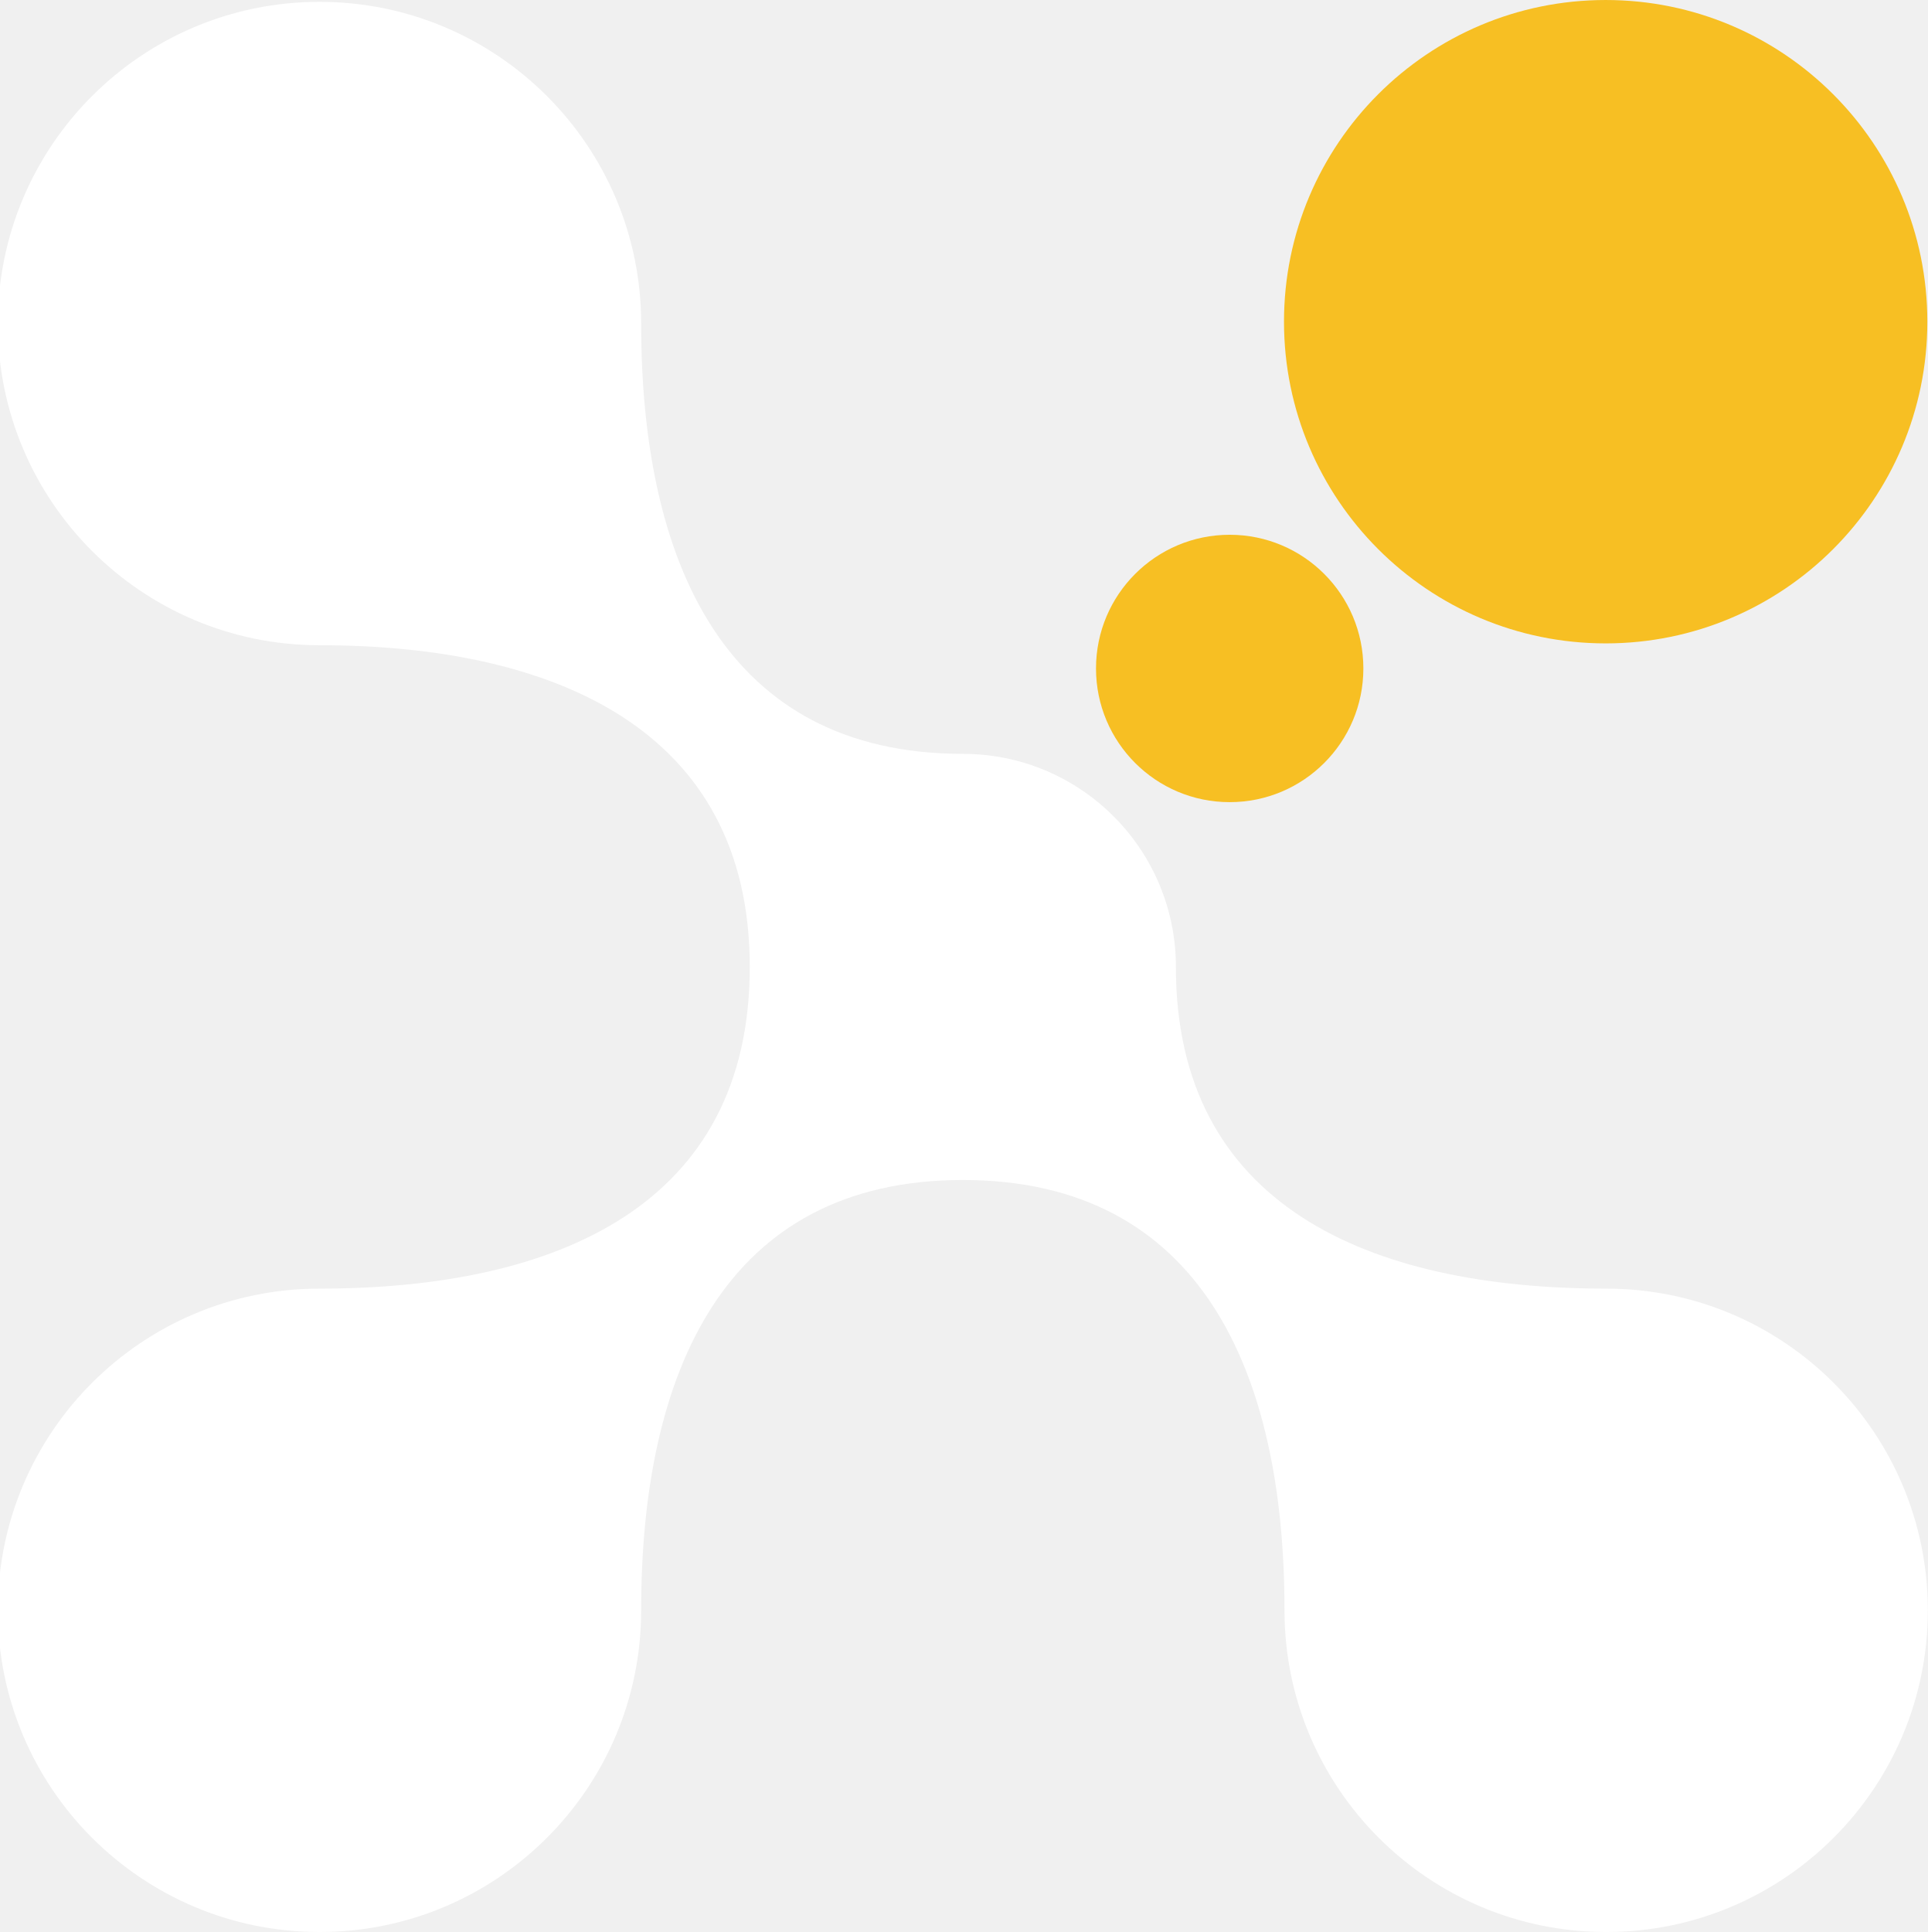
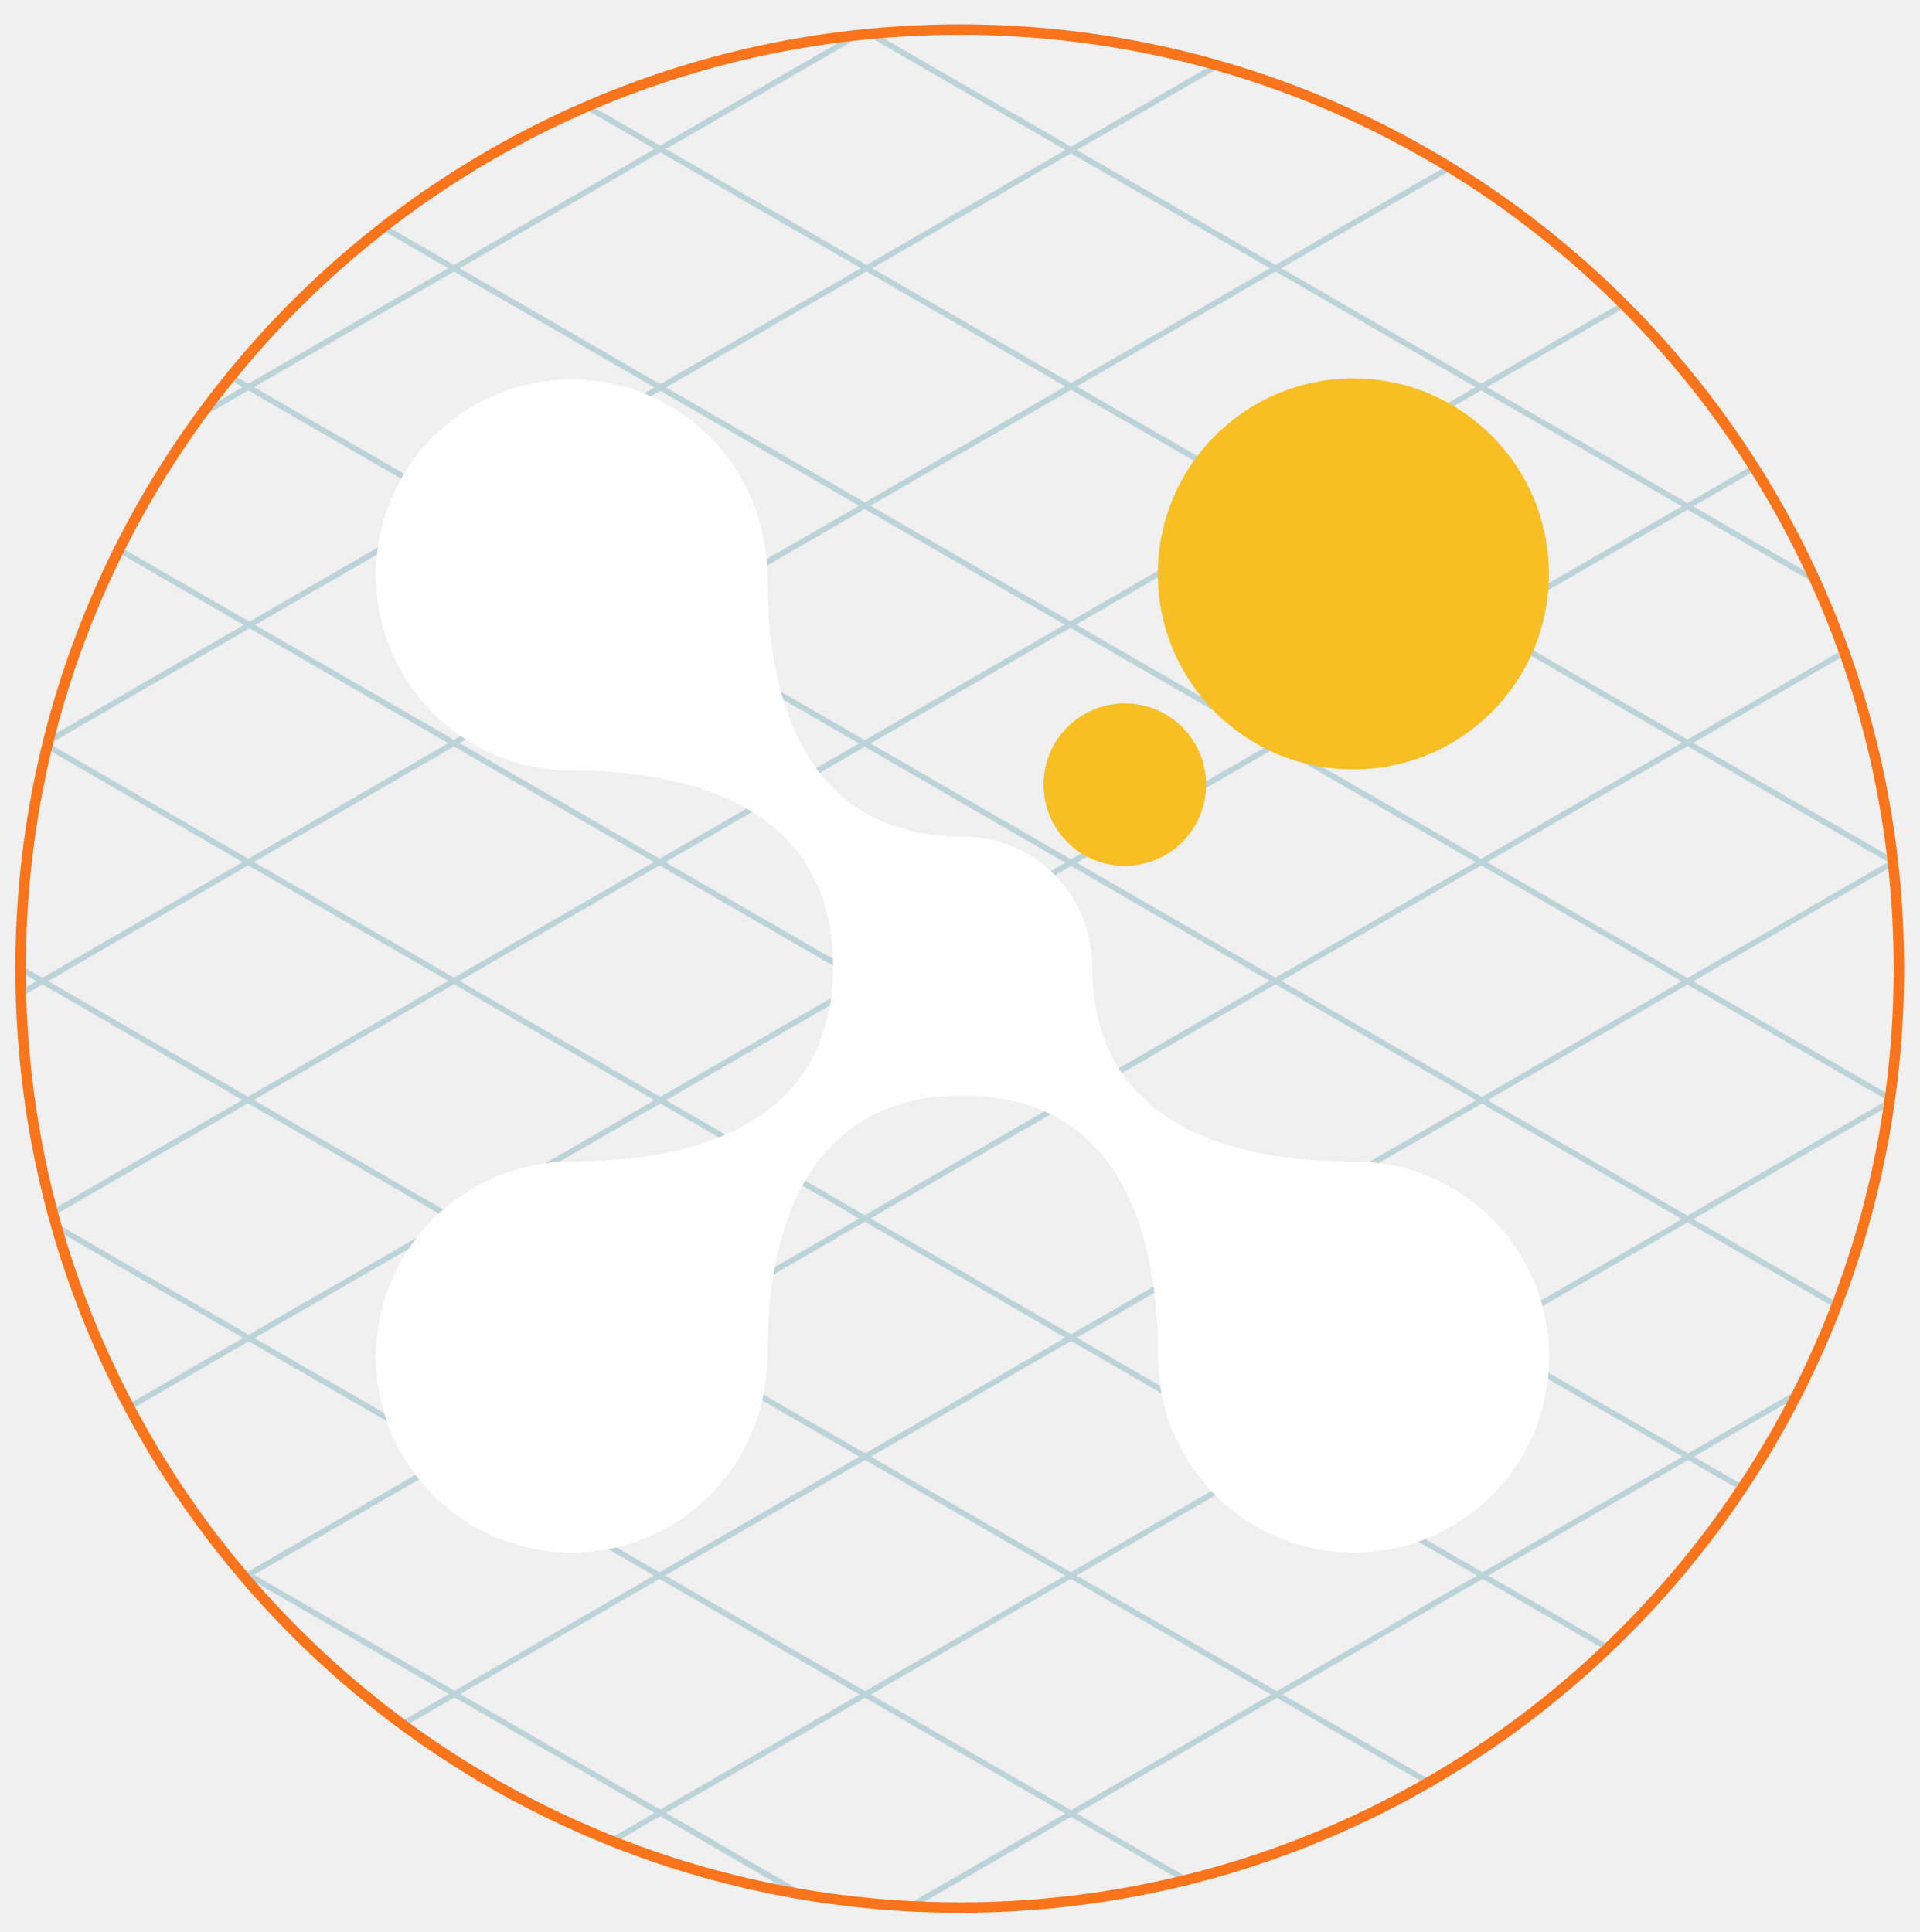
- <svg xmlns="http://www.w3.org/2000/svg" viewBox="0 0 46.147 46.244" height="174.866" width="174.5" version="1.1" id="svg11967">
+ <svg xmlns="http://www.w3.org/2000/svg" viewBox="0 0 64.616 65.035" height="245.921" width="244.34" version="1.1" id="svg11967">
  <defs id="defs11971" />
-   <g id="g12033" transform="translate(-0.06150121,-0.04384995)">
-     <g id="g12118" transform="translate(15.4)">
-       <circle transform="scale(-1,1)" r="7.7" cy="7.744" cx="-23.097" class="st0" fill="#fa741c" id="circle11961" style="fill:#f7bf23;fill-opacity:1" />
-       <path d="m 12.809,23.188 c 0,5.7 4.6,7.7 10.3,7.7 a 7.7,7.7 0 1 1 -7.7,7.7 c 0,-5.7 -2,-10.3 -7.7,-10.3 -5.7,0 -7.7,4.6 -7.7,10.3 a 7.7,7.7 0 1 1 -7.7,-7.7 c 5.7,0 10.3,-2 10.3,-7.7 0,-5.7 -4.7,-7.7 -10.3,-7.7 a 7.7,7.7 0 1 1 7.7,-7.7 c 0,5.7 2,10.3 7.7,10.3 a 5.1,5.1 0 0 1 5.1,5" class="st1" fill="#ffffff" id="path11963" />
-       <circle transform="scale(-1,1)" r="3.2" cy="16.044" cx="-14.097" class="st0" fill="#fa741c" id="circle11965" style="fill:#f7bf23;fill-opacity:1" />
+   <g id="g12033" transform="translate(9.493838,9.127239)">
+     <g id="g81010" transform="matrix(1.327386,0,0,1.327386,-181.2804,-237.8788)">
+       <g opacity="0.25" id="g79298" transform="matrix(0.2645833,0,0,0.2645833,129.6736,172.8187)" style="fill:none">
+         <path d="m 171.048,132.174 c 0.155,-0.298 0.304,-0.6 0.454,-0.901 l -10.699,6.188 -19.173,-11.086 19.111,-11.047 14.195,8.206 c 0.067,-0.174 0.132,-0.349 0.198,-0.523 l -13.843,-8.004 18.748,-10.84 c 0.05,-0.341 0.097,-0.683 0.143,-1.025 L 161.291,92.218 180.46,81.136 c -0.027,-0.248 -0.056,-0.497 -0.086,-0.745 L 161.295,69.36 175.851,60.94 c -0.062,-0.176 -0.123,-0.353 -0.186,-0.529 l -14.924,8.63 -19.05,-11.014 19.05,-11.013 12.409,7.175 c -0.131,-0.291 -0.267,-0.58 -0.4,-0.87 l -11.459,-6.627 5.991,-3.463 c -0.098,-0.156 -0.194,-0.313 -0.292,-0.468 l -6.249,3.614 -19.216,-11.11 13.314,-7.7 c -0.133,-0.135 -0.268,-0.27 -0.403,-0.404 L 140.972,34.945 121.817,23.871 138.23,14.38 c -0.177,-0.109 -0.353,-0.222 -0.53,-0.331 l -16.436,9.502 -19.045,-11.013 13.837,-7.999 c -0.247,-0.072 -0.494,-0.143 -0.742,-0.212 L 101.664,12.218 82.899,1.368 c -0.319,0.028 -0.64,0.052 -0.959,0.085 L 101.111,12.538 82.066,23.551 62.851,12.441 81.839,1.461 c -0.46,0.047 -0.918,0.103 -1.376,0.157 L 62.3,12.119 55.588,8.24 c -0.212,0.09 -0.421,0.184 -0.632,0.276 l 6.789,3.925 -19.213,11.11 -6.54,-3.781 c -0.158,0.122 -0.318,0.241 -0.475,0.364 l 6.461,3.737 -19.152,11.074 -1.525,-0.882 c -0.118,0.145 -0.234,0.292 -0.351,0.437 l 1.323,0.765 -3.486,2.015 c -0.272,0.366 -0.539,0.735 -0.806,1.105 L 22.826,35.584 42.041,46.692 22.932,57.745 10.565,50.594 c -0.083,0.164 -0.164,0.33 -0.246,0.495 L 22.379,58.062 3.755,68.83 c -0.092,0.365 -0.18,0.732 -0.268,1.099 L 22.273,80.791 3.09,91.881 1.004,90.676 C 1.004,90.784 1,90.892 1,91.001 c 0,0.104 0.004,0.207 0.004,0.311 L 2.539,92.199 1.027,93.074 c 0.005,0.209 0.011,0.419 0.017,0.628 L 3.09,92.519 22.245,103.592 4.008,114.136 c 0.049,0.186 0.1,0.37 0.15,0.555 L 22.798,103.913 42.015,115.02 22.869,126.092 4.343,115.375 c 0.072,0.255 0.147,0.509 0.22,0.764 l 17.755,10.271 -11.04,6.382 c 0.086,0.164 0.172,0.328 0.259,0.491 l 11.334,-6.554 19.045,11.016 -19.09,11.037 -1.581,-0.914 c 0.338,0.414 0.682,0.825 1.028,1.233 0.121,0.143 0.24,0.286 0.362,0.429 l 0.191,-0.112 19.215,11.114 -4.708,2.721 c 0.162,0.121 0.326,0.237 0.488,0.355 l 4.771,-2.759 19.155,11.073 -4.425,2.559 c 0.217,0.088 0.432,0.18 0.65,0.266 l 4.328,-2.502 12.684,7.334 c 0.518,0.092 1.039,0.176 1.56,0.26 l -13.693,-7.917 19.084,-11.03 19.179,11.093 -15.325,8.861 c 0.339,0.02 0.678,0.038 1.018,0.054 l 14.859,-8.595 10.637,6.153 c 0.261,-0.064 0.522,-0.125 0.78,-0.191 l -10.864,-6.282 19.164,-11.082 14.278,8.251 c 0.182,-0.105 0.364,-0.213 0.546,-0.32 l -14.273,-8.253 19.168,-11.084 11.807,6.826 c 0.139,-0.133 0.278,-0.266 0.417,-0.399 l -11.671,-6.752 19.148,-11.073 5.032,2.909 c 0.103,-0.153 0.203,-0.308 0.305,-0.463 l -4.784,-2.766 z m -29.97,-6.121 -19.153,-11.074 19.11,-11.047 19.152,11.075 z M 82.453,69.421 101.604,58.345 120.821,69.458 101.666,80.531 Z m 38.26,22.761 -19.109,11.05 L 82.557,92.22 101.666,81.168 Z M 101.114,80.851 82.003,91.899 62.79,80.791 81.9,69.741 Z m -0.061,22.7 L 81.9,114.627 62.851,103.614 82.003,92.536 Z m 0.551,0.321 19.217,11.107 -19.155,11.074 -19.213,-11.108 z m 0.553,-0.319 19.109,-11.05 19.213,11.111 -19.109,11.046 z m 19.662,-11.371 19.153,-11.074 19.215,11.11 -19.154,11.076 z m -0.553,-0.32 -19.047,-11.011 19.155,-11.074 19.047,11.014 z m -19.109,-33.835 19.217,-11.11 19.213,11.11 -19.213,11.109 z m -0.551,-0.321 -19.155,-11.074 19.215,-11.11 19.155,11.075 z M 101.053,58.027 81.9,69.101 62.745,58.027 81.898,46.952 Z M 62.192,57.706 43.145,46.692 62.3,35.619 81.345,46.632 Z M 81.347,69.421 62.237,80.469 43.084,69.395 62.192,58.345 Z M 61.685,80.791 42.534,91.862 23.376,80.791 42.532,69.715 Z M 62.237,81.108 81.451,92.22 62.3,103.294 43.084,92.182 Z M 81.347,114.945 62.168,126.032 43.119,115.02 62.3,103.932 Z M 81.386,137.779 62.231,148.855 43.02,137.747 62.168,126.67 Z M 62.721,126.353 81.9,115.264 l 19.214,11.111 -19.175,11.086 z m 38.945,0.342 19.155,11.073 -19.174,11.087 -19.157,-11.076 z m 0.553,-0.32 19.155,-11.078 19.151,11.078 -19.151,11.072 z m 77.672,-22.761 -19.15,11.071 -19.154,-11.071 19.154,-11.078 z M 160.743,69.678 179.956,80.791 160.741,91.899 141.525,80.791 Z M 160.19,69.36 140.972,80.469 121.925,69.458 141.14,58.345 Z M 160.187,46.692 141.14,57.706 121.925,46.597 140.972,35.584 Z M 140.421,35.265 121.374,46.28 102.219,35.202 121.264,24.188 Z M 101.666,12.858 120.713,23.871 101.666,34.884 82.619,23.871 Z M 101.114,35.202 81.9,46.314 62.851,35.301 82.066,24.188 Z M 62.3,12.758 81.516,23.871 62.3,34.981 43.084,23.871 Z M 23.376,35.265 42.532,24.188 61.747,35.301 42.592,46.375 Z M 42.592,47.014 61.639,58.027 42.532,69.075 23.485,58.062 Z M 3.779,69.458 22.932,58.384 41.978,69.395 22.826,80.469 Z M 3.643,92.199 22.826,81.106 41.981,92.182 22.798,103.275 Z M 23.351,103.592 42.534,92.503 61.747,103.614 42.566,114.703 Z m 0.071,22.818 19.144,-11.07 19.049,11.013 -19.148,11.074 z m -0.043,22.691 19.088,-11.037 19.213,11.108 -19.088,11.041 z m 38.921,22.504 -19.155,-11.073 19.086,-11.035 19.15,11.076 z m 0.484,-22.433 19.155,-11.073 19.155,11.073 -19.159,11.08 z m 38.882,22.494 -19.178,-11.091 19.159,-11.08 19.183,11.086 z m 19.714,-11.403 -19.18,-11.091 19.174,-11.084 19.177,11.084 z m 19.722,-11.408 -19.177,-11.087 19.153,-11.073 19.174,11.084 z" fill="#218095" id="path79296" />
+       </g>
+       <path d="m 153.751,173.083 c 13.151,0 23.812,10.661 23.812,23.812 0,13.151 -10.661,23.812 -23.812,23.812 -13.151,0 -23.812,-10.661 -23.812,-23.812 0,-13.151 10.661,-23.812 23.812,-23.812 z" stroke="#fa741c" id="path79580" style="fill:none;stroke-width:0.265" />
+     </g>
+     <g id="g76514" transform="matrix(0.8546791,0,0,0.8546791,3.151559,3.573075)">
+       <circle transform="scale(-1,1)" r="7.7" cy="7.744" cx="-38.497" class="st0" fill="#fa741c" id="circle11961" style="fill:#f7bf23;fill-opacity:1" />
+       <path d="m 28.209,23.188 c 0,5.7 4.6,7.7 10.3,7.7 a 7.7,7.7 0 1 1 -7.7,7.7 c 0,-5.7 -2,-10.3 -7.7,-10.3 -5.7,0 -7.7,4.6 -7.7,10.3 a 7.7,7.7 0 1 1 -7.7,-7.7 c 5.7,0 10.3,-2 10.3,-7.7 0,-5.7 -4.7,-7.7 -10.3,-7.7 a 7.7,7.7 0 1 1 7.7,-7.7 c 0,5.7 2,10.3 7.7,10.3 a 5.1,5.1 0 0 1 5.1,5" class="st1" fill="#ffffff" id="path11963" />
+       <circle transform="scale(-1,1)" r="3.2" cy="16.044" cx="-29.497" class="st0" fill="#fa741c" id="circle11965" style="fill:#f7bf23;fill-opacity:1" />
    </g>
  </g>
</svg>
